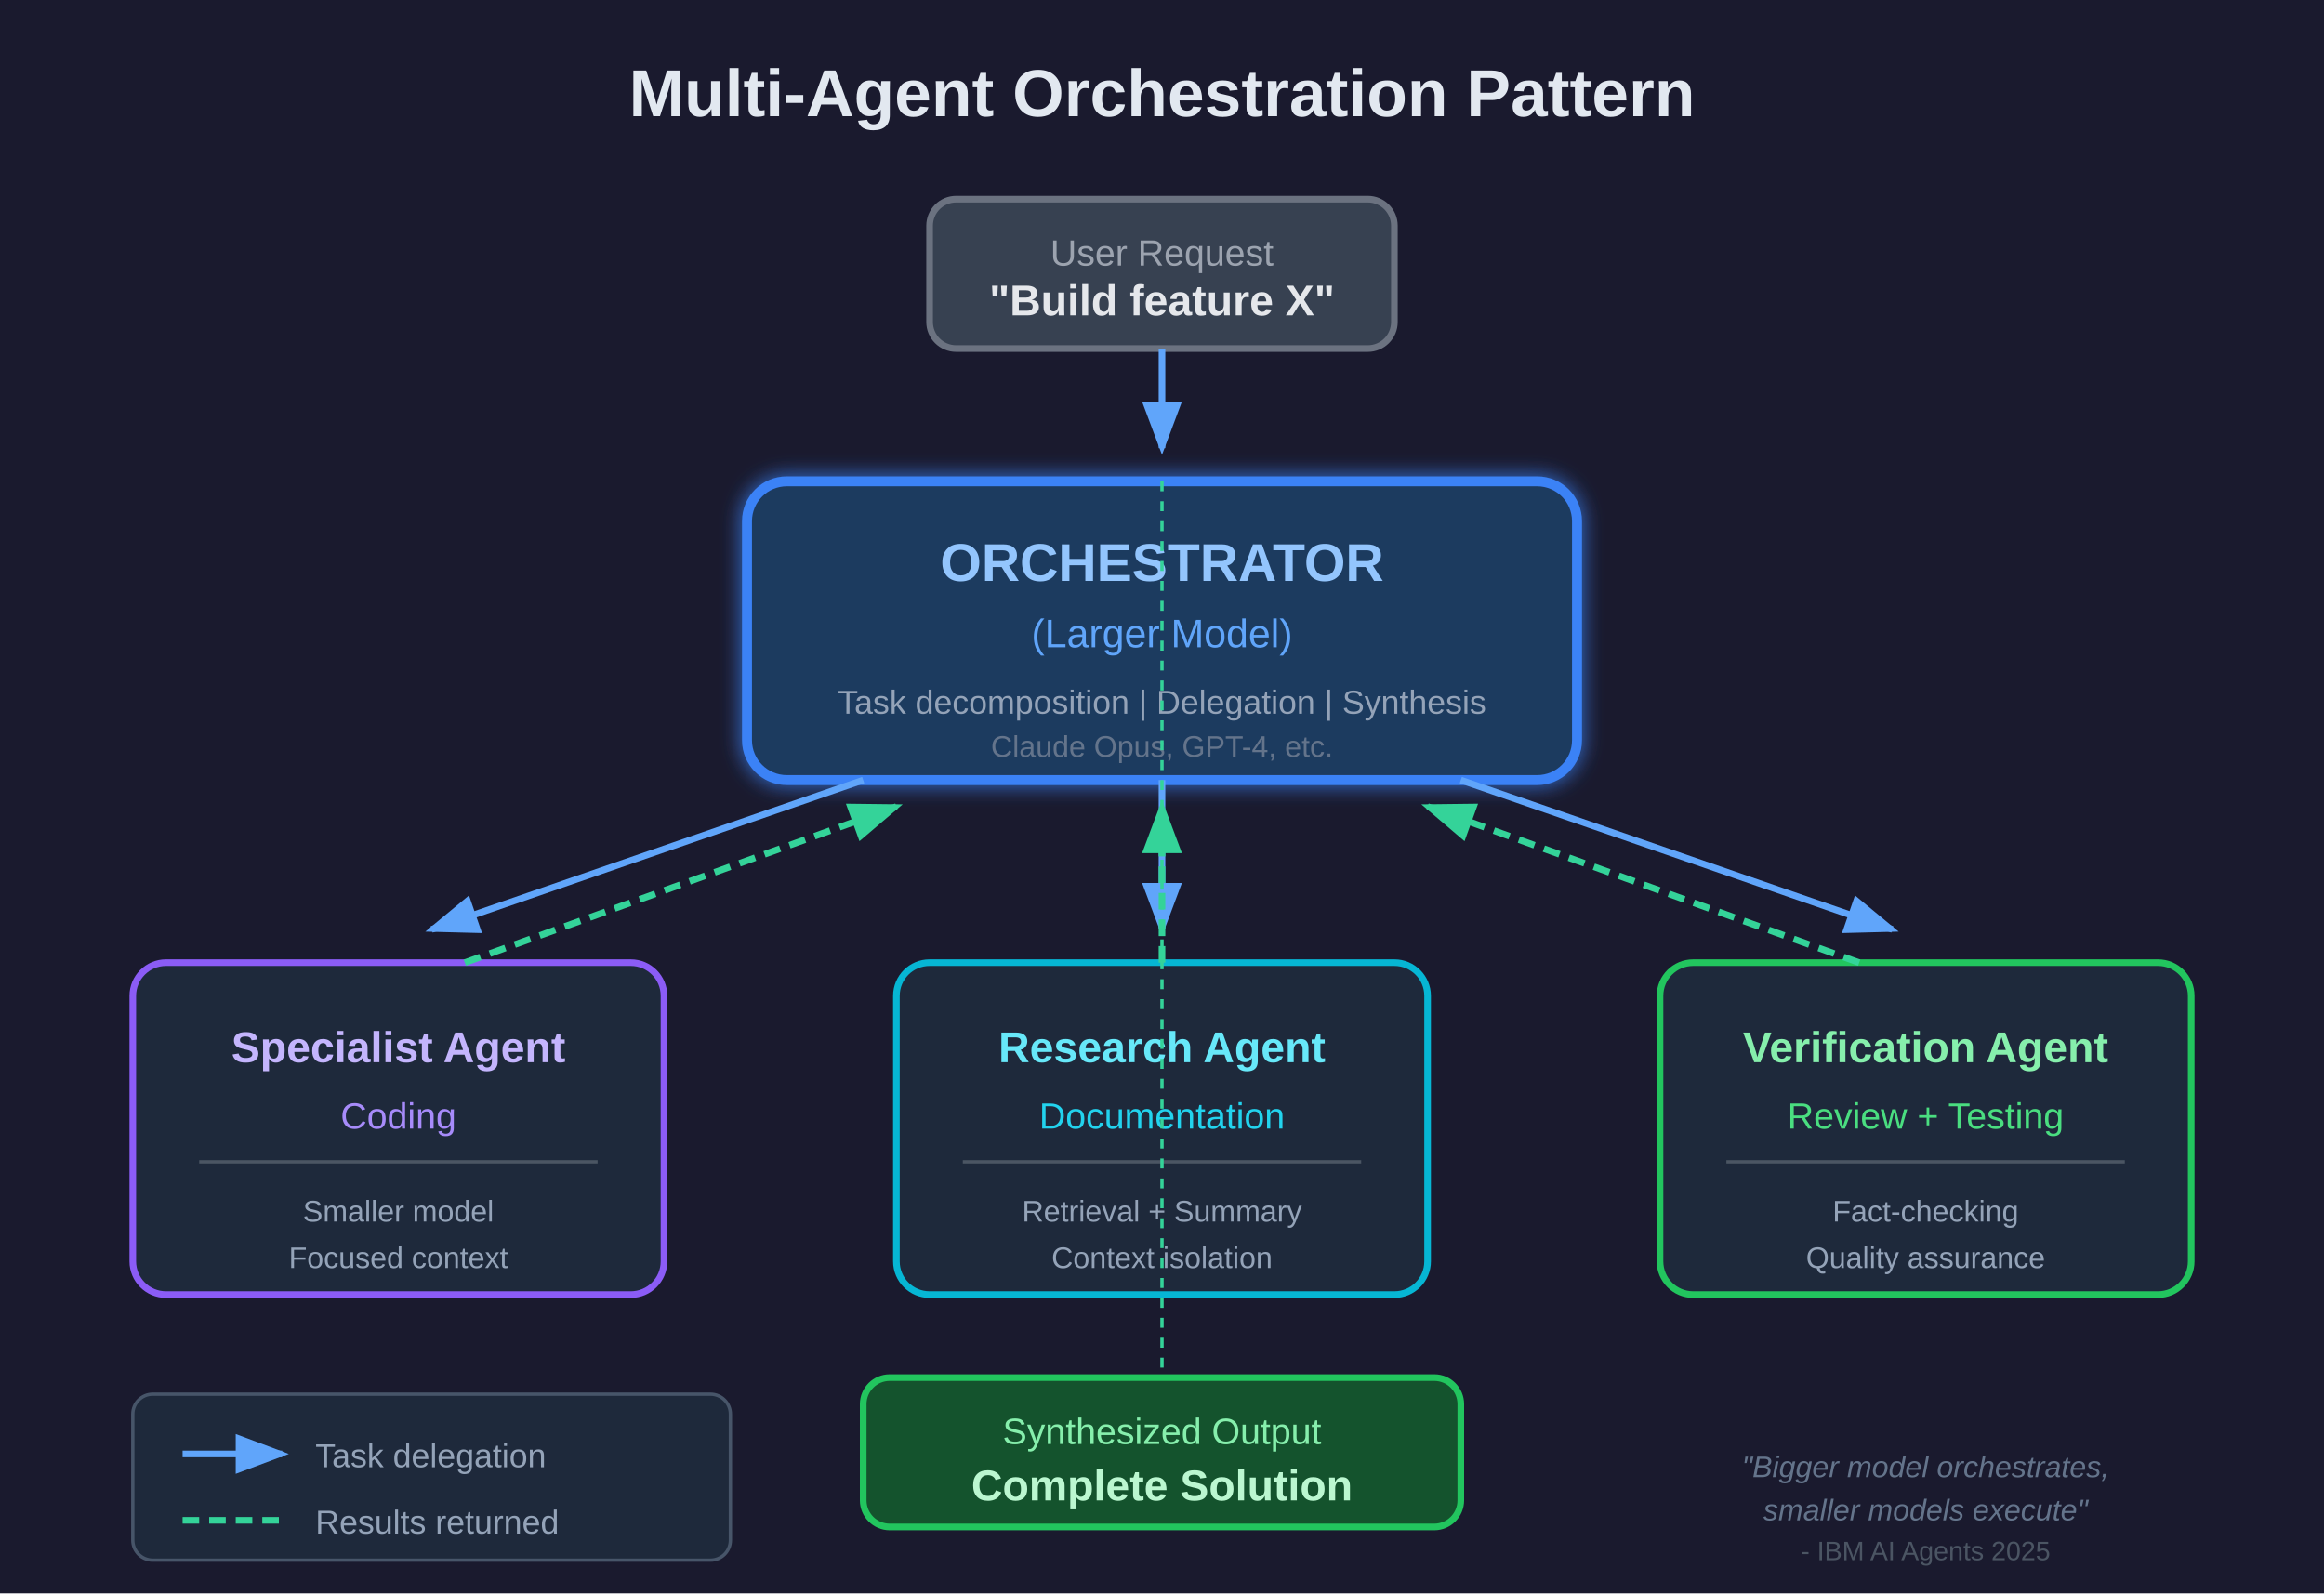
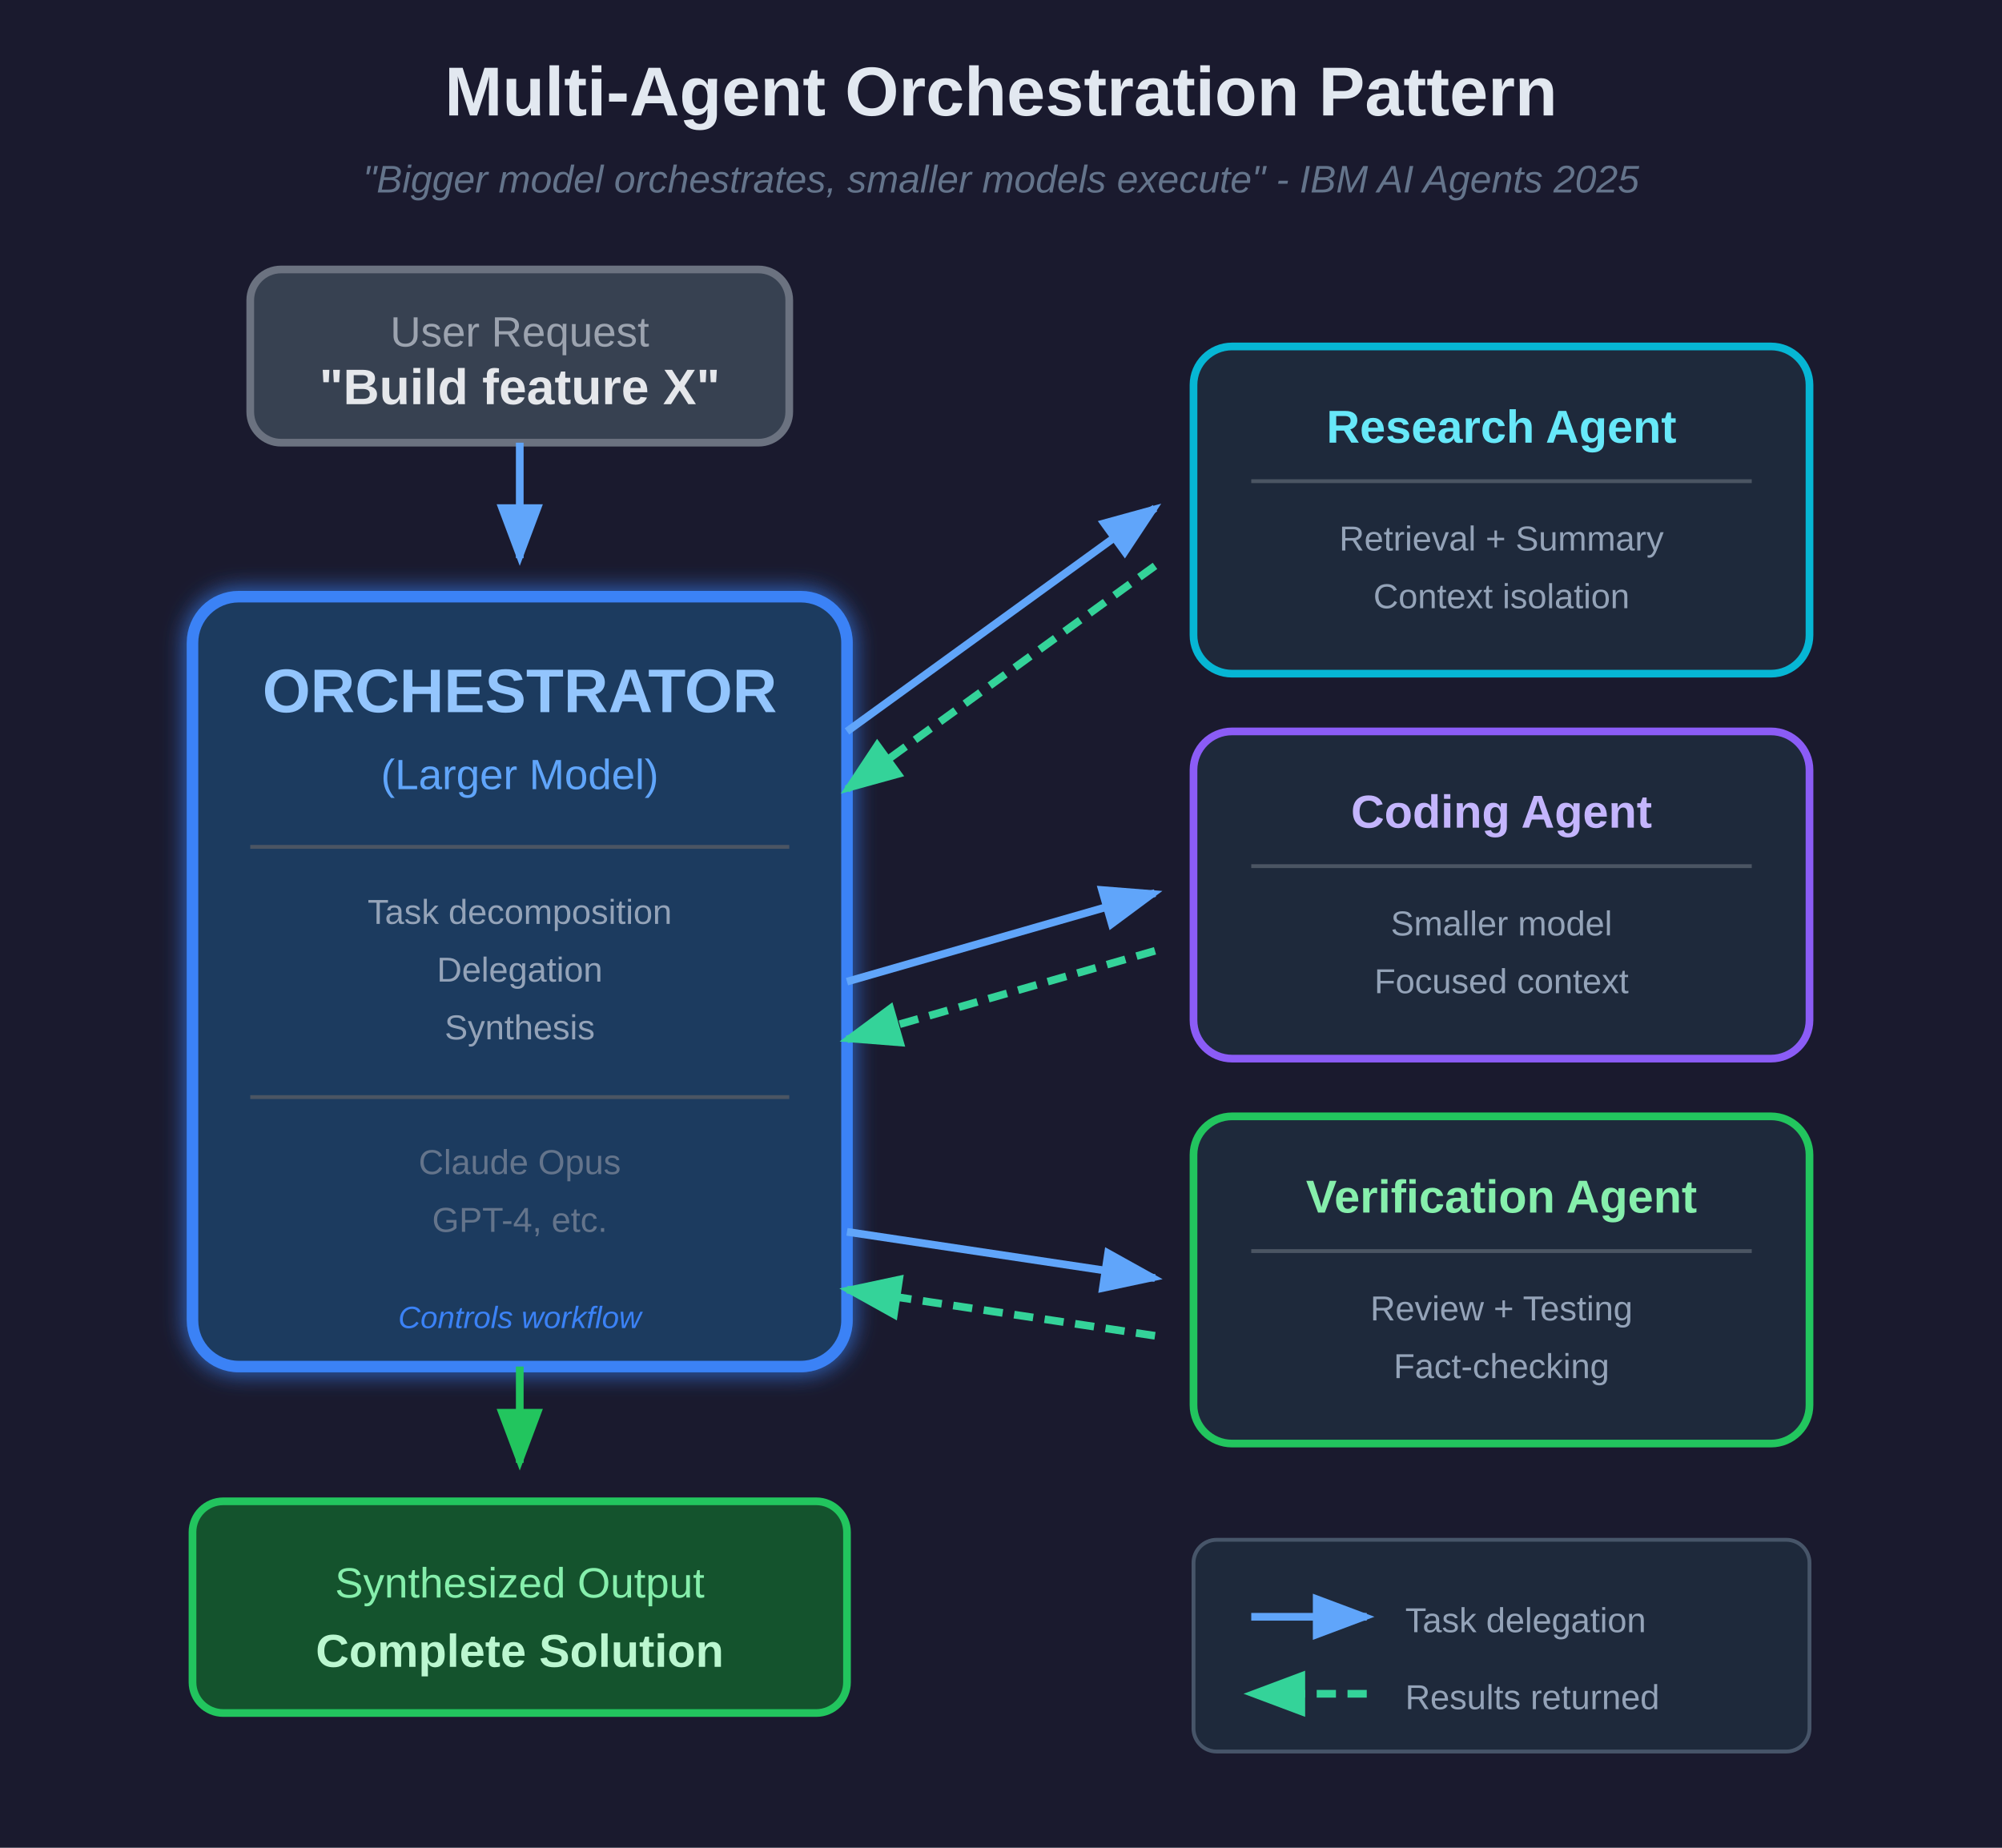
- <svg xmlns="http://www.w3.org/2000/svg" viewBox="0 0 700 480">
+ <svg xmlns="http://www.w3.org/2000/svg" viewBox="0 0 520 480">
  <defs>
    <filter id="glow2">
      <feGaussianBlur stdDeviation="3" result="coloredBlur" />
      <feMerge>
        <feMergeNode in="coloredBlur" />
        <feMergeNode in="SourceGraphic" />
      </feMerge>
    </filter>
-     <marker id="dataDown" markerWidth="8" markerHeight="6" refX="7" refY="3" orient="auto">
+     <marker id="dataRight" markerWidth="8" markerHeight="6" refX="7" refY="3" orient="auto">
      <polygon points="0 0, 8 3, 0 6" fill="#60a5fa" />
    </marker>
-     <marker id="dataUp" markerWidth="8" markerHeight="6" refX="7" refY="3" orient="auto">
+     <marker id="dataLeft" markerWidth="8" markerHeight="6" refX="7" refY="3" orient="auto">
      <polygon points="0 0, 8 3, 0 6" fill="#34d399" />
    </marker>
+     <marker id="dataDown" markerWidth="8" markerHeight="6" refX="7" refY="3" orient="auto">
+       <polygon points="0 0, 8 3, 0 6" fill="#22c55e" />
+     </marker>
+     <marker id="blueDown" markerWidth="8" markerHeight="6" refX="7" refY="3" orient="auto">
+       <polygon points="0 0, 8 3, 0 6" fill="#60a5fa" />
+     </marker>
  </defs>
-   <rect width="700" height="480" fill="#1a1a2e" />
-   <text x="350" y="35" font-family="Arial, sans-serif" font-size="20" font-weight="bold" fill="#e2e8f0" text-anchor="middle">Multi-Agent Orchestration Pattern</text>
-   <rect x="280" y="60" width="140" height="45" rx="8" fill="#374151" stroke="#6b7280" stroke-width="2" />
-   <text x="350" y="80" font-family="Arial, sans-serif" font-size="11" fill="#9ca3af" text-anchor="middle">User Request</text>
-   <text x="350" y="95" font-family="Arial, sans-serif" font-size="13" fill="#e5e7eb" text-anchor="middle" font-weight="bold">"Build feature X"</text>
-   <path d="M350,105 L350,135" stroke="#60a5fa" stroke-width="2" fill="none" marker-end="url(#dataDown)" />
-   <rect x="225" y="145" width="250" height="90" rx="12" fill="#1e3a5f" stroke="#3b82f6" stroke-width="3" filter="url(#glow2)" />
-   <text x="350" y="175" font-family="Arial, sans-serif" font-size="16" font-weight="bold" fill="#93c5fd" text-anchor="middle">ORCHESTRATOR</text>
-   <text x="350" y="195" font-family="Arial, sans-serif" font-size="12" fill="#60a5fa" text-anchor="middle">(Larger Model)</text>
-   <text x="350" y="215" font-family="Arial, sans-serif" font-size="10" fill="#94a3b8" text-anchor="middle">Task decomposition | Delegation | Synthesis</text>
-   <text x="350" y="228" font-family="Arial, sans-serif" font-size="9" fill="#64748b" text-anchor="middle">Claude Opus, GPT-4, etc.</text>
-   <path d="M260,235 L130,280" stroke="#60a5fa" stroke-width="2" fill="none" marker-end="url(#dataDown)" />
-   <path d="M350,235 L350,280" stroke="#60a5fa" stroke-width="2" fill="none" marker-end="url(#dataDown)" />
-   <path d="M440,235 L570,280" stroke="#60a5fa" stroke-width="2" fill="none" marker-end="url(#dataDown)" />
-   <rect x="40" y="290" width="160" height="100" rx="10" fill="#1e293b" stroke="#8b5cf6" stroke-width="2" />
-   <text x="120" y="320" font-family="Arial, sans-serif" font-size="13" font-weight="bold" fill="#c4b5fd" text-anchor="middle">Specialist Agent</text>
-   <text x="120" y="340" font-family="Arial, sans-serif" font-size="11" fill="#a78bfa" text-anchor="middle">Coding</text>
-   <line x1="60" y1="350" x2="180" y2="350" stroke="#4b5563" stroke-width="1" />
-   <text x="120" y="368" font-family="Arial, sans-serif" font-size="9" fill="#94a3b8" text-anchor="middle">Smaller model</text>
-   <text x="120" y="382" font-family="Arial, sans-serif" font-size="9" fill="#94a3b8" text-anchor="middle">Focused context</text>
-   <rect x="270" y="290" width="160" height="100" rx="10" fill="#1e293b" stroke="#06b6d4" stroke-width="2" />
-   <text x="350" y="320" font-family="Arial, sans-serif" font-size="13" font-weight="bold" fill="#67e8f9" text-anchor="middle">Research Agent</text>
-   <text x="350" y="340" font-family="Arial, sans-serif" font-size="11" fill="#22d3ee" text-anchor="middle">Documentation</text>
-   <line x1="290" y1="350" x2="410" y2="350" stroke="#4b5563" stroke-width="1" />
-   <text x="350" y="368" font-family="Arial, sans-serif" font-size="9" fill="#94a3b8" text-anchor="middle">Retrieval + Summary</text>
-   <text x="350" y="382" font-family="Arial, sans-serif" font-size="9" fill="#94a3b8" text-anchor="middle">Context isolation</text>
-   <rect x="500" y="290" width="160" height="100" rx="10" fill="#1e293b" stroke="#22c55e" stroke-width="2" />
-   <text x="580" y="320" font-family="Arial, sans-serif" font-size="13" font-weight="bold" fill="#86efac" text-anchor="middle">Verification Agent</text>
-   <text x="580" y="340" font-family="Arial, sans-serif" font-size="11" fill="#4ade80" text-anchor="middle">Review + Testing</text>
-   <line x1="520" y1="350" x2="640" y2="350" stroke="#4b5563" stroke-width="1" />
-   <text x="580" y="368" font-family="Arial, sans-serif" font-size="9" fill="#94a3b8" text-anchor="middle">Fact-checking</text>
-   <text x="580" y="382" font-family="Arial, sans-serif" font-size="9" fill="#94a3b8" text-anchor="middle">Quality assurance</text>
-   <path d="M140,290 L270,243" stroke="#34d399" stroke-width="2" fill="none" marker-end="url(#dataUp)" stroke-dasharray="5,3" />
-   <path d="M350,290 L350,243" stroke="#34d399" stroke-width="2" fill="none" marker-end="url(#dataUp)" stroke-dasharray="5,3" />
-   <path d="M560,290 L430,243" stroke="#34d399" stroke-width="2" fill="none" marker-end="url(#dataUp)" stroke-dasharray="5,3" />
-   <path d="M350,145 L350,415 L350,415" stroke="#34d399" stroke-width="1" stroke-dasharray="3,3" fill="none" />
-   <rect x="260" y="415" width="180" height="45" rx="8" fill="#14532d" stroke="#22c55e" stroke-width="2" />
-   <text x="350" y="435" font-family="Arial, sans-serif" font-size="11" fill="#86efac" text-anchor="middle">Synthesized Output</text>
-   <text x="350" y="452" font-family="Arial, sans-serif" font-size="13" fill="#bbf7d0" text-anchor="middle" font-weight="bold">Complete Solution</text>
-   <rect x="40" y="420" width="180" height="50" rx="6" fill="#1e293b" stroke="#475569" stroke-width="1" />
-   <line x1="55" y1="438" x2="85" y2="438" stroke="#60a5fa" stroke-width="2" marker-end="url(#dataDown)" />
-   <text x="95" y="442" font-family="Arial, sans-serif" font-size="10" fill="#94a3b8">Task delegation</text>
-   <line x1="55" y1="458" x2="85" y2="458" stroke="#34d399" stroke-width="2" stroke-dasharray="5,3" />
-   <text x="95" y="462" font-family="Arial, sans-serif" font-size="10" fill="#94a3b8">Results returned</text>
-   <text x="580" y="445" font-family="Arial, sans-serif" font-size="9" fill="#64748b" text-anchor="middle" font-style="italic">"Bigger model orchestrates,</text>
-   <text x="580" y="458" font-family="Arial, sans-serif" font-size="9" fill="#64748b" text-anchor="middle" font-style="italic">smaller models execute"</text>
-   <text x="580" y="470" font-family="Arial, sans-serif" font-size="8" fill="#4b5563" text-anchor="middle">- IBM AI Agents 2025</text>
+   <rect width="520" height="480" fill="#1a1a2e" />
+   <text x="260" y="30" font-family="Arial, sans-serif" font-size="18" font-weight="bold" fill="#e2e8f0" text-anchor="middle">Multi-Agent Orchestration Pattern</text>
+   <text x="260" y="50" font-family="Arial, sans-serif" font-size="10" fill="#64748b" text-anchor="middle" font-style="italic">"Bigger model orchestrates, smaller models execute" - IBM AI Agents 2025</text>
+   <rect x="65" y="70" width="140" height="45" rx="8" fill="#374151" stroke="#6b7280" stroke-width="2" />
+   <text x="135" y="90" font-family="Arial, sans-serif" font-size="11" fill="#9ca3af" text-anchor="middle">User Request</text>
+   <text x="135" y="105" font-family="Arial, sans-serif" font-size="13" fill="#e5e7eb" text-anchor="middle" font-weight="bold">"Build feature X"</text>
+   <path d="M135,115 L135,145" stroke="#60a5fa" stroke-width="2" fill="none" marker-end="url(#blueDown)" />
+   <rect x="50" y="155" width="170" height="200" rx="12" fill="#1e3a5f" stroke="#3b82f6" stroke-width="3" filter="url(#glow2)" />
+   <text x="135" y="185" font-family="Arial, sans-serif" font-size="16" font-weight="bold" fill="#93c5fd" text-anchor="middle">ORCHESTRATOR</text>
+   <text x="135" y="205" font-family="Arial, sans-serif" font-size="11" fill="#60a5fa" text-anchor="middle">(Larger Model)</text>
+   <line x1="65" y1="220" x2="205" y2="220" stroke="#4b5563" stroke-width="1" />
+   <text x="135" y="240" font-family="Arial, sans-serif" font-size="9" fill="#94a3b8" text-anchor="middle">Task decomposition</text>
+   <text x="135" y="255" font-family="Arial, sans-serif" font-size="9" fill="#94a3b8" text-anchor="middle">Delegation</text>
+   <text x="135" y="270" font-family="Arial, sans-serif" font-size="9" fill="#94a3b8" text-anchor="middle">Synthesis</text>
+   <line x1="65" y1="285" x2="205" y2="285" stroke="#4b5563" stroke-width="1" />
+   <text x="135" y="305" font-family="Arial, sans-serif" font-size="9" fill="#64748b" text-anchor="middle">Claude Opus</text>
+   <text x="135" y="320" font-family="Arial, sans-serif" font-size="9" fill="#64748b" text-anchor="middle">GPT-4, etc.</text>
+   <text x="135" y="345" font-family="Arial, sans-serif" font-size="8" fill="#3b82f6" text-anchor="middle" font-style="italic">Controls workflow</text>
+   <rect x="310" y="90" width="160" height="85" rx="10" fill="#1e293b" stroke="#06b6d4" stroke-width="2" />
+   <text x="390" y="115" font-family="Arial, sans-serif" font-size="12" font-weight="bold" fill="#67e8f9" text-anchor="middle">Research Agent</text>
+   <line x1="325" y1="125" x2="455" y2="125" stroke="#4b5563" stroke-width="1" />
+   <text x="390" y="143" font-family="Arial, sans-serif" font-size="9" fill="#94a3b8" text-anchor="middle">Retrieval + Summary</text>
+   <text x="390" y="158" font-family="Arial, sans-serif" font-size="9" fill="#94a3b8" text-anchor="middle">Context isolation</text>
+   <rect x="310" y="190" width="160" height="85" rx="10" fill="#1e293b" stroke="#8b5cf6" stroke-width="2" />
+   <text x="390" y="215" font-family="Arial, sans-serif" font-size="12" font-weight="bold" fill="#c4b5fd" text-anchor="middle">Coding Agent</text>
+   <line x1="325" y1="225" x2="455" y2="225" stroke="#4b5563" stroke-width="1" />
+   <text x="390" y="243" font-family="Arial, sans-serif" font-size="9" fill="#94a3b8" text-anchor="middle">Smaller model</text>
+   <text x="390" y="258" font-family="Arial, sans-serif" font-size="9" fill="#94a3b8" text-anchor="middle">Focused context</text>
+   <rect x="310" y="290" width="160" height="85" rx="10" fill="#1e293b" stroke="#22c55e" stroke-width="2" />
+   <text x="390" y="315" font-family="Arial, sans-serif" font-size="12" font-weight="bold" fill="#86efac" text-anchor="middle">Verification Agent</text>
+   <line x1="325" y1="325" x2="455" y2="325" stroke="#4b5563" stroke-width="1" />
+   <text x="390" y="343" font-family="Arial, sans-serif" font-size="9" fill="#94a3b8" text-anchor="middle">Review + Testing</text>
+   <text x="390" y="358" font-family="Arial, sans-serif" font-size="9" fill="#94a3b8" text-anchor="middle">Fact-checking</text>
+   <path d="M220,190 L300,132" stroke="#60a5fa" stroke-width="2" fill="none" marker-end="url(#dataRight)" />
+   <path d="M220,255 L300,232" stroke="#60a5fa" stroke-width="2" fill="none" marker-end="url(#dataRight)" />
+   <path d="M220,320 L300,332" stroke="#60a5fa" stroke-width="2" fill="none" marker-end="url(#dataRight)" />
+   <path d="M300,147 L220,205" stroke="#34d399" stroke-width="2" fill="none" marker-end="url(#dataLeft)" stroke-dasharray="5,3" />
+   <path d="M300,247 L220,270" stroke="#34d399" stroke-width="2" fill="none" marker-end="url(#dataLeft)" stroke-dasharray="5,3" />
+   <path d="M300,347 L220,335" stroke="#34d399" stroke-width="2" fill="none" marker-end="url(#dataLeft)" stroke-dasharray="5,3" />
+   <rect x="50" y="390" width="170" height="55" rx="8" fill="#14532d" stroke="#22c55e" stroke-width="2" />
+   <text x="135" y="415" font-family="Arial, sans-serif" font-size="11" fill="#86efac" text-anchor="middle">Synthesized Output</text>
+   <text x="135" y="433" font-family="Arial, sans-serif" font-size="12" fill="#bbf7d0" text-anchor="middle" font-weight="bold">Complete Solution</text>
+   <path d="M135,355 L135,380" stroke="#22c55e" stroke-width="2" fill="none" marker-end="url(#dataDown)" />
+   <rect x="310" y="400" width="160" height="55" rx="6" fill="#1e293b" stroke="#475569" stroke-width="1" />
+   <line x1="325" y1="420" x2="355" y2="420" stroke="#60a5fa" stroke-width="2" marker-end="url(#dataRight)" />
+   <text x="365" y="424" font-family="Arial, sans-serif" font-size="9" fill="#94a3b8">Task delegation</text>
+   <line x1="355" y1="440" x2="325" y2="440" stroke="#34d399" stroke-width="2" stroke-dasharray="5,3" marker-end="url(#dataLeft)" />
+   <text x="365" y="444" font-family="Arial, sans-serif" font-size="9" fill="#94a3b8">Results returned</text>
</svg>
